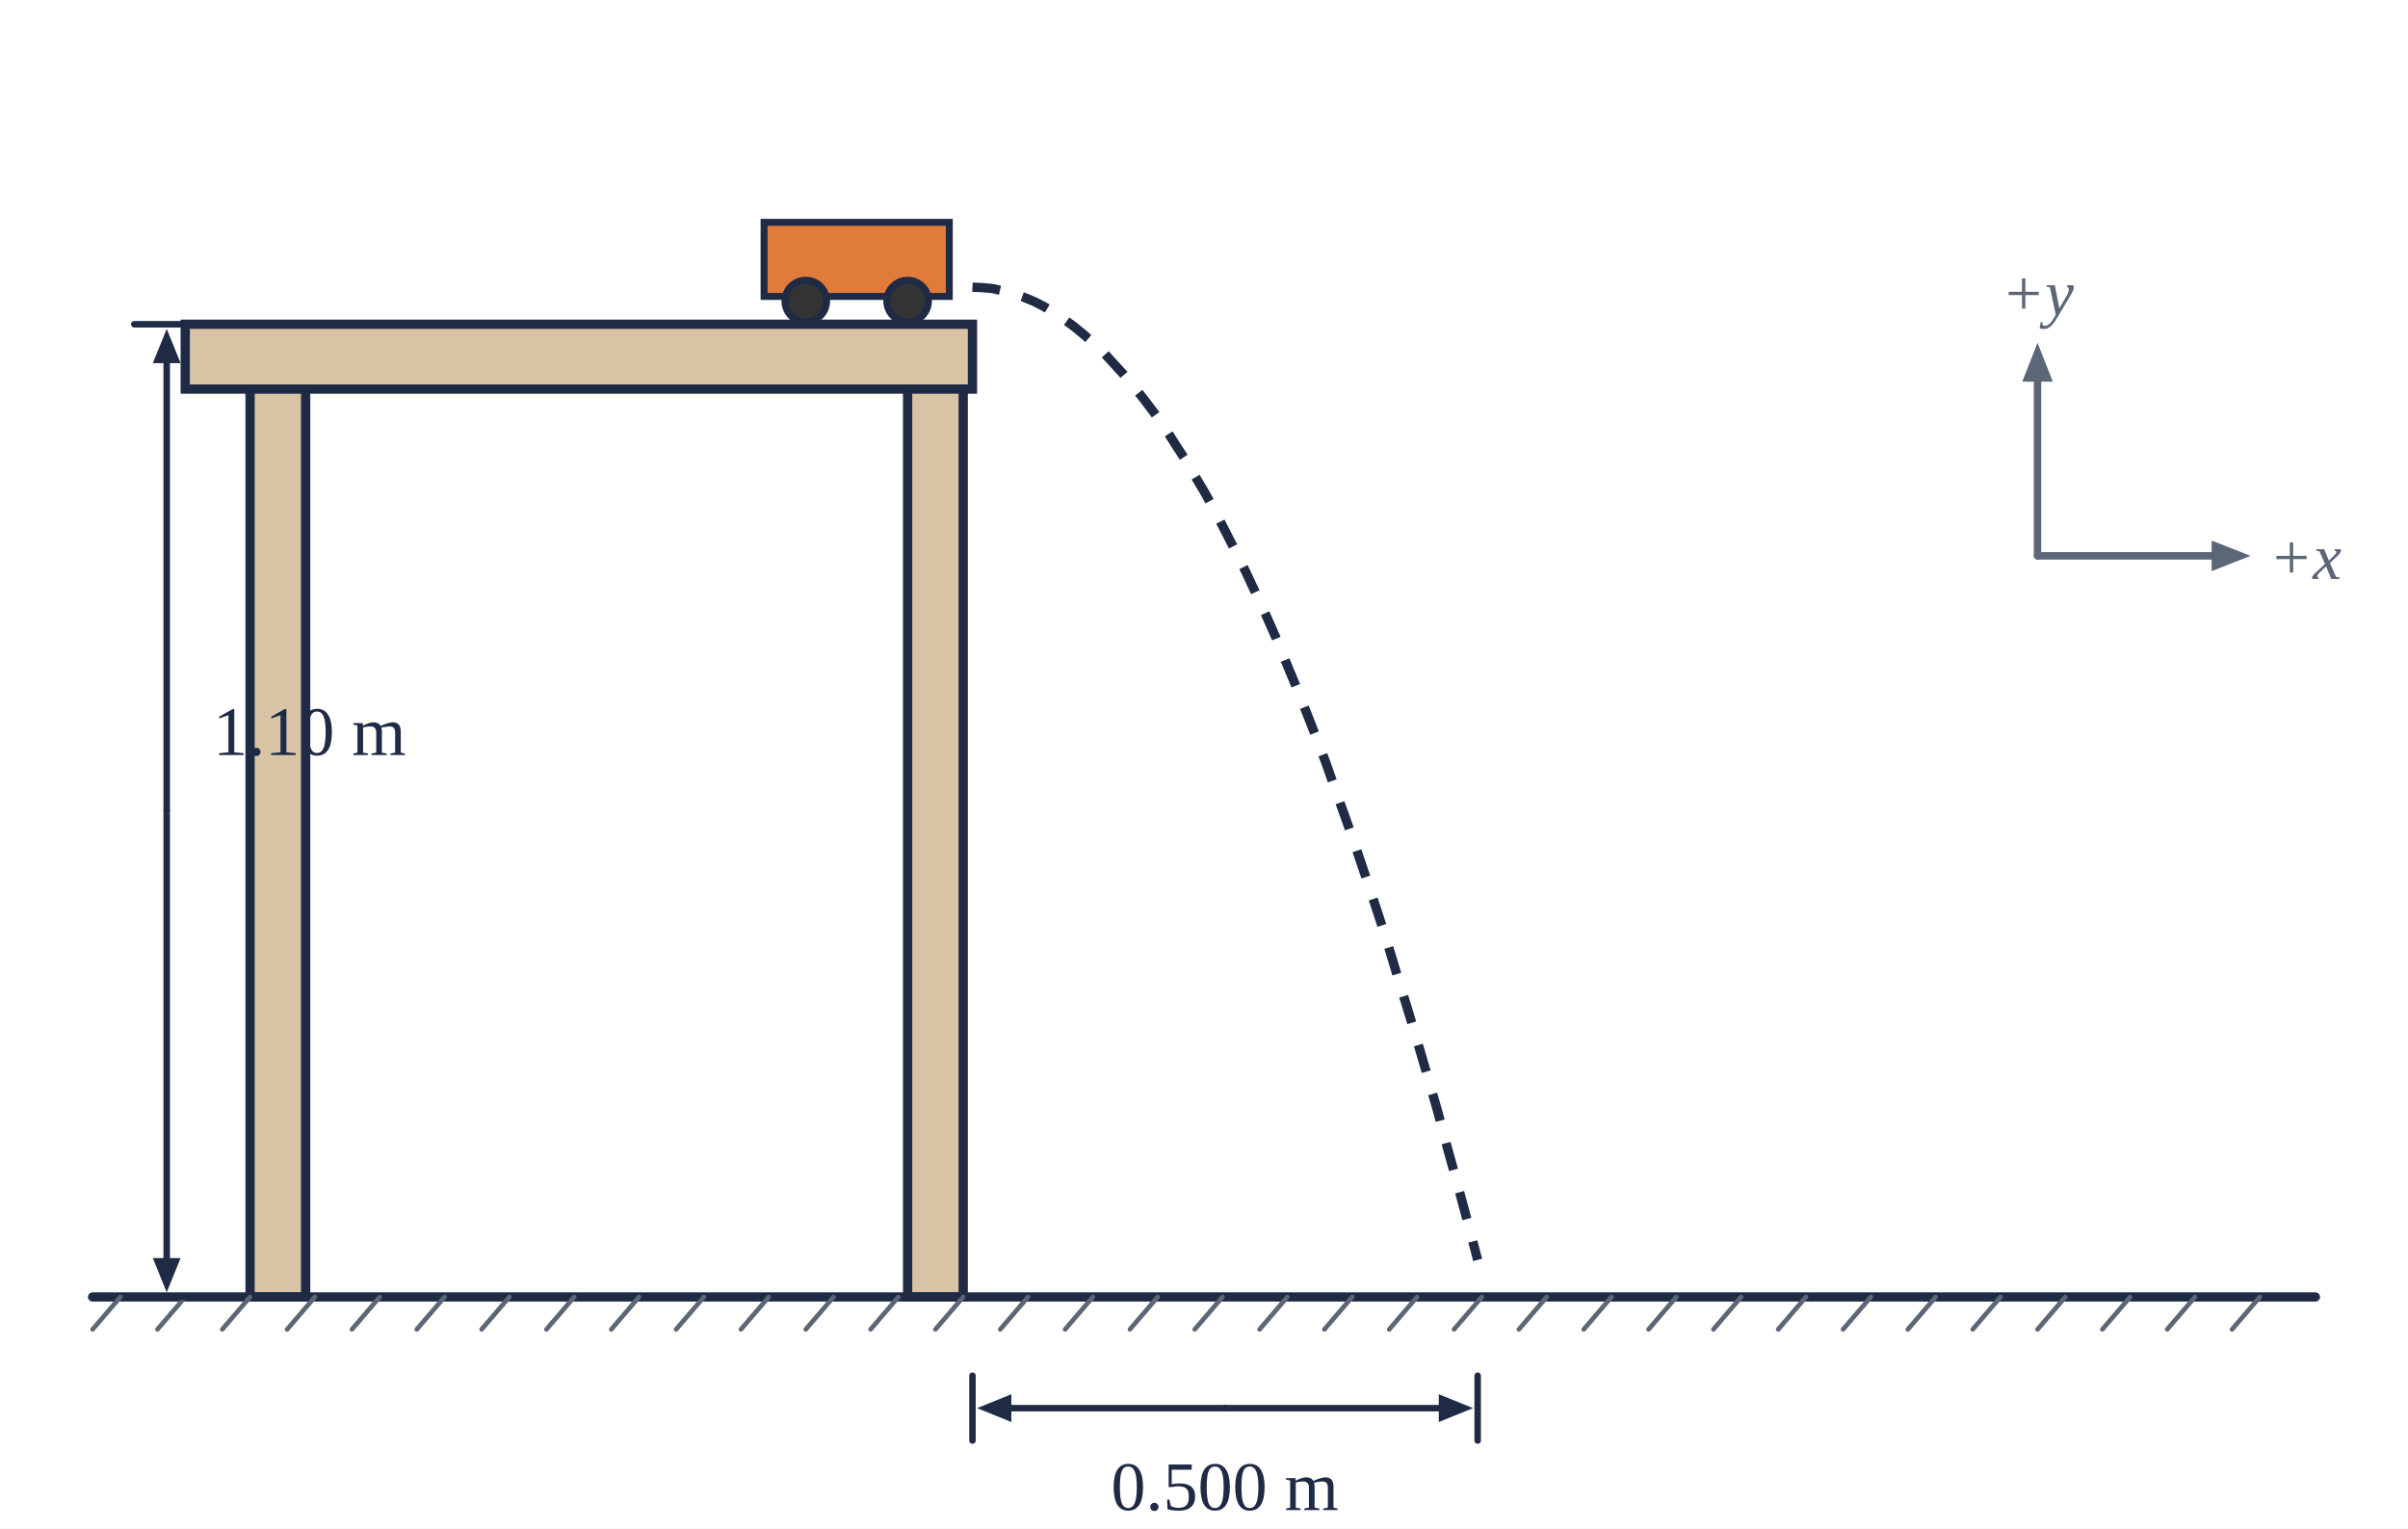
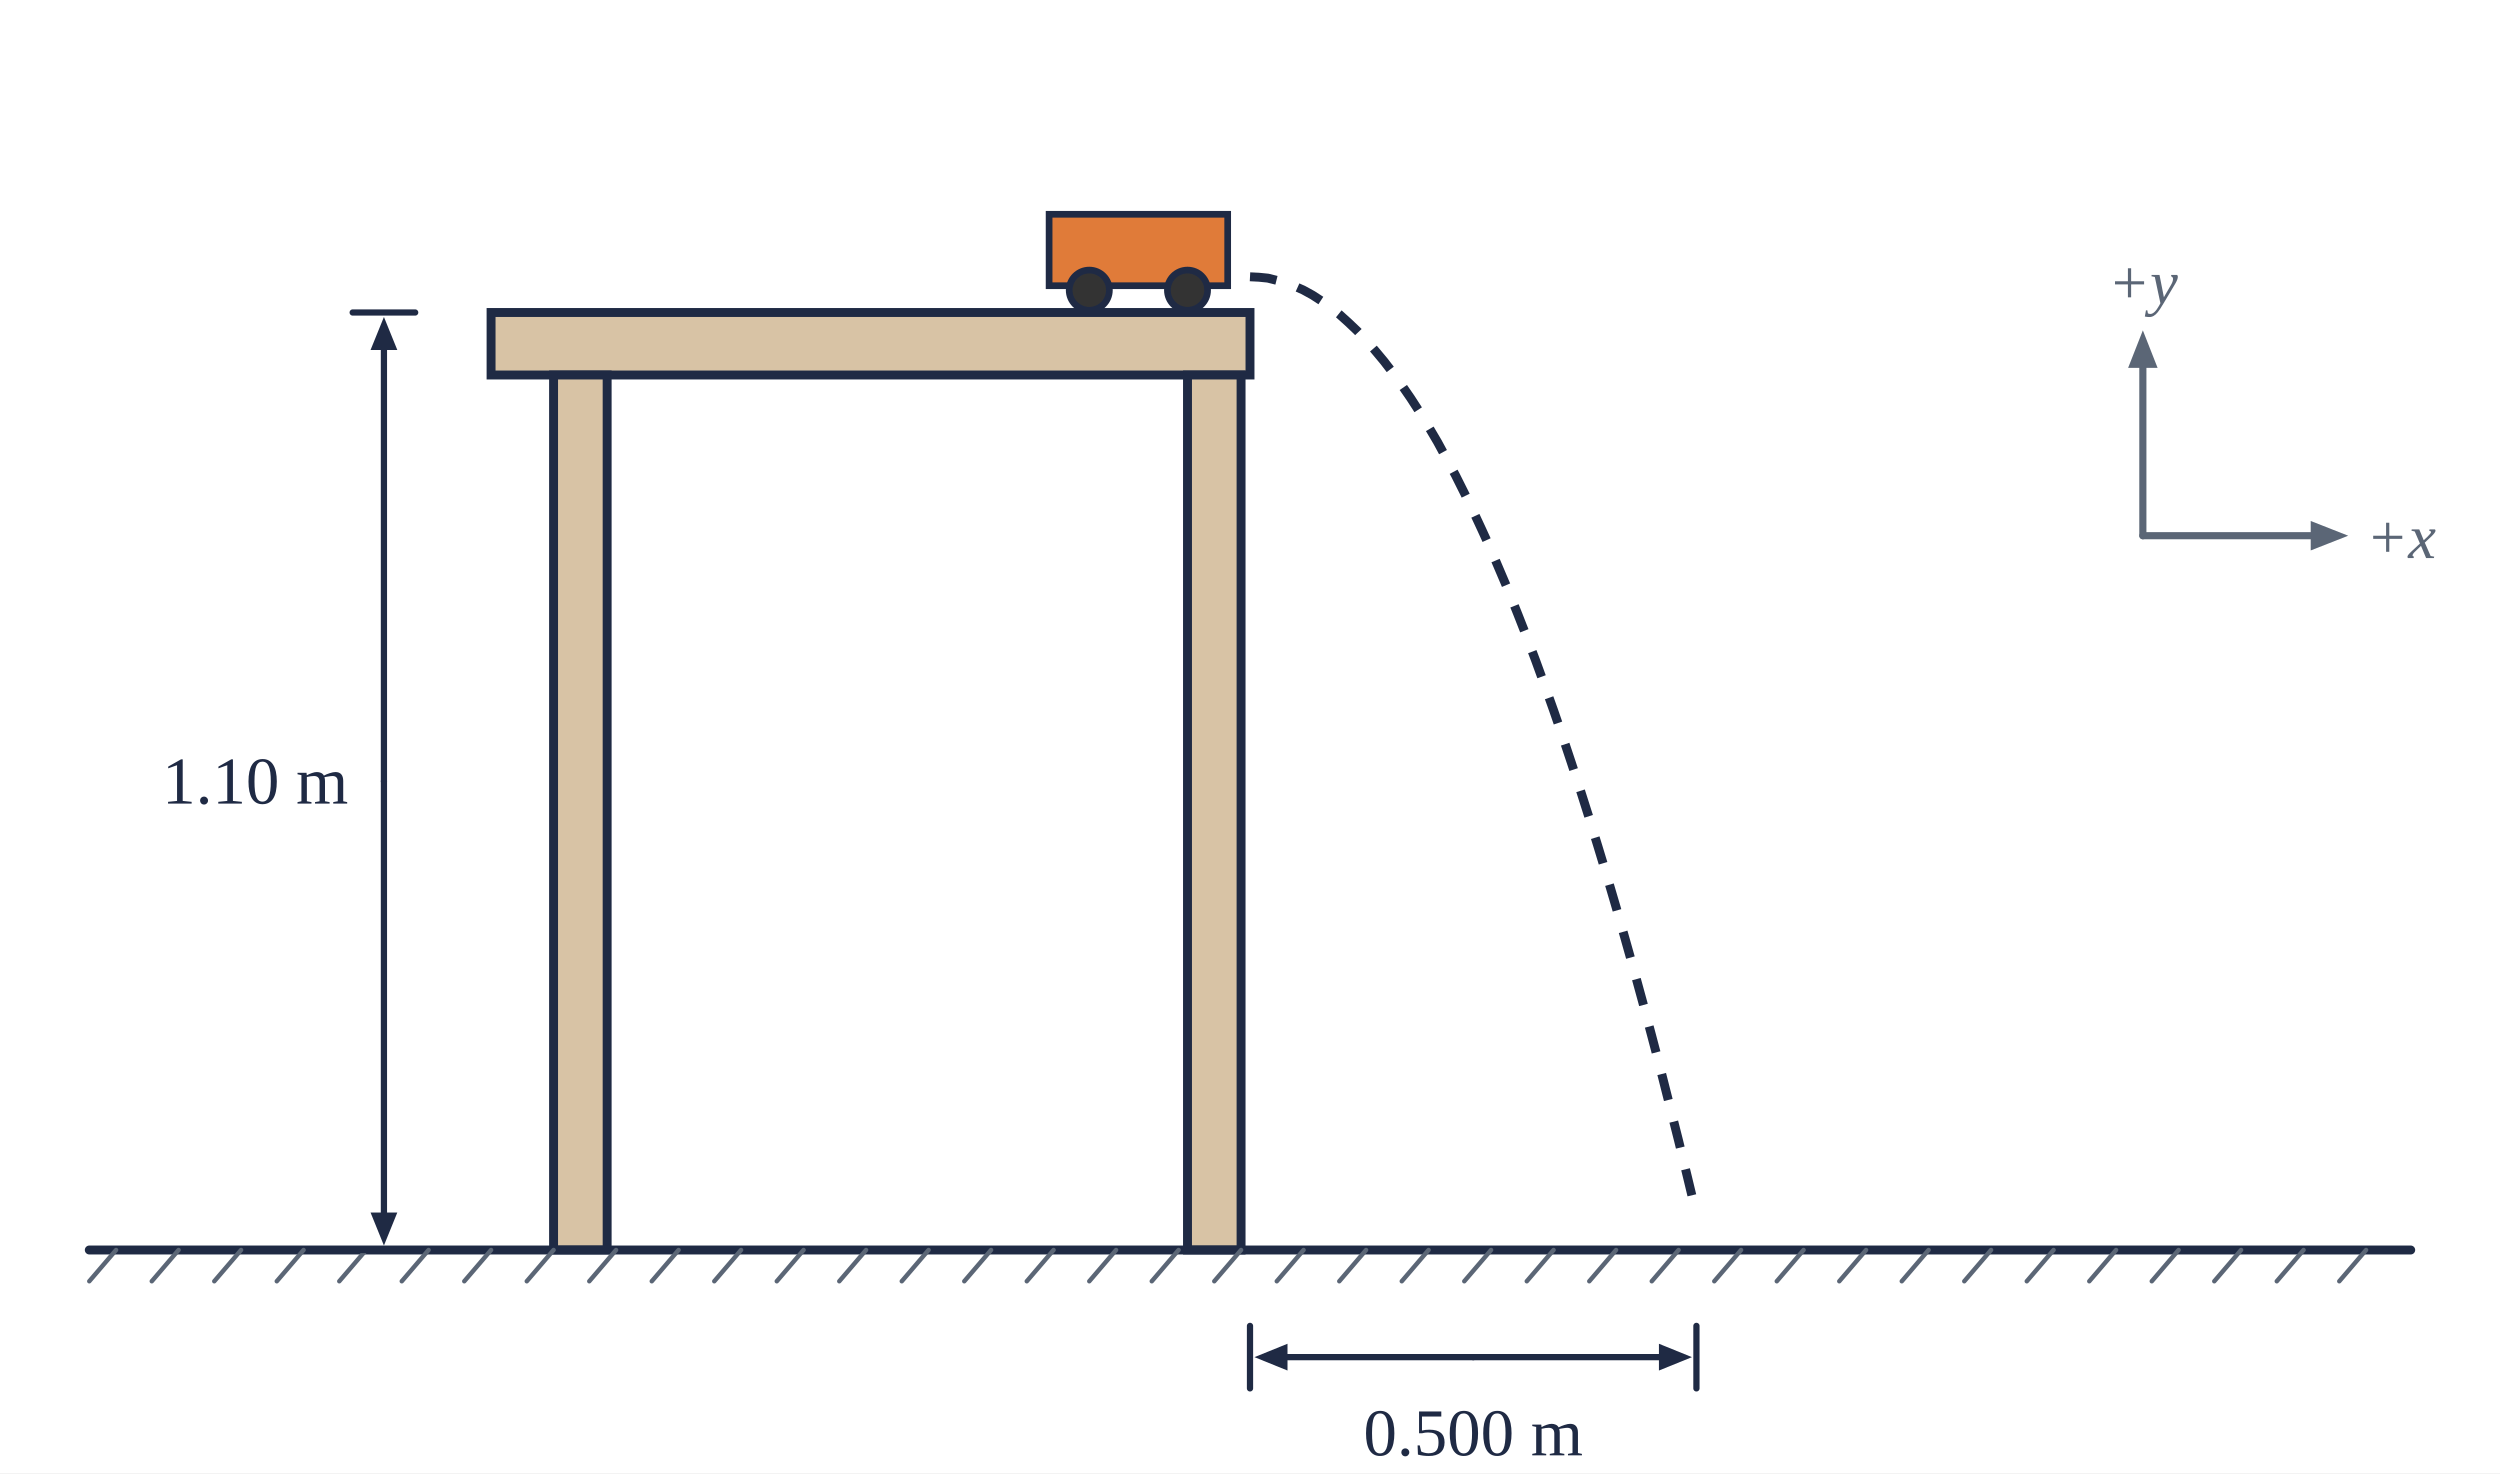
- <svg xmlns="http://www.w3.org/2000/svg" viewBox="0 0 520 330" width="520" height="330">
-   <rect width="520" height="330" fill="#fff" />
-   <rect x="40.0" y="70.0" width="170" height="14" fill="#d8c3a5" stroke="#1f2a44" stroke-width="2" />
-   <rect x="196.0" y="84.0" width="12" height="196" fill="#d8c3a5" stroke="#1f2a44" stroke-width="2" />
-   <rect x="54.0" y="84.0" width="12" height="196" fill="#d8c3a5" stroke="#1f2a44" stroke-width="2" />
-   <line x1="20.0" y1="280.0" x2="500.0" y2="280.0" stroke="#1f2a44" stroke-width="2" stroke-linecap="round" />
+ <svg xmlns="http://www.w3.org/2000/svg" viewBox="0 0 560 330" width="560" height="330">
+   <rect width="560" height="330" fill="#fff" />
+   <rect x="110.0" y="70.0" width="170" height="14" fill="#d8c3a5" stroke="#1f2a44" stroke-width="2" />
+   <rect x="124.0" y="84.0" width="12" height="196" fill="#d8c3a5" stroke="#1f2a44" stroke-width="2" />
+   <rect x="266.0" y="84.0" width="12" height="196" fill="#d8c3a5" stroke="#1f2a44" stroke-width="2" />
+   <line x1="20.0" y1="280.0" x2="540.0" y2="280.0" stroke="#1f2a44" stroke-width="2" stroke-linecap="round" />
  <line x1="26.0" y1="280.0" x2="20.0" y2="287.0" stroke="#5b6676" stroke-width="1" stroke-linecap="round" />
  <line x1="40.0" y1="280.0" x2="34.0" y2="287.0" stroke="#5b6676" stroke-width="1" stroke-linecap="round" />
  <line x1="54.0" y1="280.0" x2="48.0" y2="287.0" stroke="#5b6676" stroke-width="1" stroke-linecap="round" />
  <line x1="68.0" y1="280.0" x2="62.0" y2="287.0" stroke="#5b6676" stroke-width="1" stroke-linecap="round" />
  <line x1="82.0" y1="280.0" x2="76.0" y2="287.0" stroke="#5b6676" stroke-width="1" stroke-linecap="round" />
  <line x1="96.0" y1="280.0" x2="90.0" y2="287.0" stroke="#5b6676" stroke-width="1" stroke-linecap="round" />
  <line x1="110.0" y1="280.0" x2="104.0" y2="287.0" stroke="#5b6676" stroke-width="1" stroke-linecap="round" />
  <line x1="124.0" y1="280.0" x2="118.0" y2="287.0" stroke="#5b6676" stroke-width="1" stroke-linecap="round" />
  <line x1="138.0" y1="280.0" x2="132.0" y2="287.0" stroke="#5b6676" stroke-width="1" stroke-linecap="round" />
  <line x1="152.0" y1="280.0" x2="146.0" y2="287.0" stroke="#5b6676" stroke-width="1" stroke-linecap="round" />
  <line x1="166.0" y1="280.0" x2="160.0" y2="287.0" stroke="#5b6676" stroke-width="1" stroke-linecap="round" />
  <line x1="180.0" y1="280.0" x2="174.0" y2="287.0" stroke="#5b6676" stroke-width="1" stroke-linecap="round" />
  <line x1="194.0" y1="280.0" x2="188.0" y2="287.0" stroke="#5b6676" stroke-width="1" stroke-linecap="round" />
  <line x1="208.0" y1="280.0" x2="202.0" y2="287.0" stroke="#5b6676" stroke-width="1" stroke-linecap="round" />
  <line x1="222.0" y1="280.0" x2="216.0" y2="287.0" stroke="#5b6676" stroke-width="1" stroke-linecap="round" />
  <line x1="236.0" y1="280.0" x2="230.0" y2="287.0" stroke="#5b6676" stroke-width="1" stroke-linecap="round" />
  <line x1="250.0" y1="280.0" x2="244.0" y2="287.0" stroke="#5b6676" stroke-width="1" stroke-linecap="round" />
  <line x1="264.0" y1="280.0" x2="258.0" y2="287.0" stroke="#5b6676" stroke-width="1" stroke-linecap="round" />
  <line x1="278.0" y1="280.0" x2="272.0" y2="287.0" stroke="#5b6676" stroke-width="1" stroke-linecap="round" />
  <line x1="292.0" y1="280.0" x2="286.0" y2="287.0" stroke="#5b6676" stroke-width="1" stroke-linecap="round" />
  <line x1="306.0" y1="280.0" x2="300.0" y2="287.0" stroke="#5b6676" stroke-width="1" stroke-linecap="round" />
  <line x1="320.0" y1="280.0" x2="314.0" y2="287.0" stroke="#5b6676" stroke-width="1" stroke-linecap="round" />
  <line x1="334.0" y1="280.0" x2="328.0" y2="287.0" stroke="#5b6676" stroke-width="1" stroke-linecap="round" />
  <line x1="348.0" y1="280.0" x2="342.0" y2="287.0" stroke="#5b6676" stroke-width="1" stroke-linecap="round" />
  <line x1="362.0" y1="280.0" x2="356.0" y2="287.0" stroke="#5b6676" stroke-width="1" stroke-linecap="round" />
  <line x1="376.0" y1="280.0" x2="370.0" y2="287.0" stroke="#5b6676" stroke-width="1" stroke-linecap="round" />
  <line x1="390.0" y1="280.0" x2="384.0" y2="287.0" stroke="#5b6676" stroke-width="1" stroke-linecap="round" />
  <line x1="404.0" y1="280.0" x2="398.0" y2="287.0" stroke="#5b6676" stroke-width="1" stroke-linecap="round" />
  <line x1="418.0" y1="280.0" x2="412.0" y2="287.0" stroke="#5b6676" stroke-width="1" stroke-linecap="round" />
  <line x1="432.0" y1="280.0" x2="426.0" y2="287.0" stroke="#5b6676" stroke-width="1" stroke-linecap="round" />
  <line x1="446.0" y1="280.0" x2="440.0" y2="287.0" stroke="#5b6676" stroke-width="1" stroke-linecap="round" />
  <line x1="460.0" y1="280.0" x2="454.0" y2="287.0" stroke="#5b6676" stroke-width="1" stroke-linecap="round" />
  <line x1="474.0" y1="280.0" x2="468.0" y2="287.0" stroke="#5b6676" stroke-width="1" stroke-linecap="round" />
  <line x1="488.0" y1="280.0" x2="482.0" y2="287.0" stroke="#5b6676" stroke-width="1" stroke-linecap="round" />
-   <polyline points="210.0,62.0 212.2,62.1 214.4,62.3 216.5,62.8 218.7,63.3 220.9,64.1 223.1,65.0 225.3,66.1 227.5,67.4 229.6,68.8 231.8,70.4 234.0,72.2 236.2,74.1 238.4,76.2 240.5,78.5 242.7,80.9 244.9,83.5 247.1,86.3 249.3,89.2 251.5,92.3 253.6,95.6 255.8,99.0 258.0,102.7 260.2,106.4 262.4,110.4 264.5,114.5 266.7,118.8 268.9,123.2 271.1,127.9 273.3,132.6 275.5,137.6 277.6,142.7 279.8,148.0 282.0,153.5 284.2,159.1 286.4,164.9 288.5,170.9 290.7,177.0 292.9,183.3 295.1,189.8 297.3,196.4 299.5,203.2 301.6,210.2 303.8,217.3 306.0,224.6 308.2,232.1 310.4,239.7 312.5,247.6 314.7,255.5 316.9,263.7 319.1,272.0" fill="none" stroke="#1f2a44" stroke-width="2" stroke-dasharray="6 5" stroke-linejoin="round" />
-   <rect x="165.0" y="48.0" width="40" height="16" fill="#e07b39" stroke="#1f2a44" stroke-width="1.5" />
-   <circle cx="174.0" cy="65.0" r="4.5" fill="#333" stroke="#1f2a44" stroke-width="1.5" />
-   <circle cx="196.0" cy="65.0" r="4.5" fill="#333" stroke="#1f2a44" stroke-width="1.5" />
-   <line x1="36.0" y1="175.0" x2="36.0" y2="75.8" stroke="#1f2a44" stroke-width="1.4" stroke-linecap="round" />
-   <polygon points="36.0,71.0 39.0,78.4 33.0,78.4" fill="#1f2a44" />
-   <line x1="36.0" y1="175.0" x2="36.0" y2="274.2" stroke="#1f2a44" stroke-width="1.4" stroke-linecap="round" />
-   <polygon points="36.0,279.0 33.0,271.6 39.0,271.6" fill="#1f2a44" />
-   <line x1="29.0" y1="70.0" x2="43.0" y2="70.0" stroke="#1f2a44" stroke-width="1.4" stroke-linecap="round" />
-   <line x1="29.0" y1="280.0" x2="43.0" y2="280.0" stroke="#1f2a44" stroke-width="1.4" stroke-linecap="round" />
-   <text x="46.0" y="180.0" text-anchor="start" font-size="15" fill="#1f2a44" font-weight="normal" font-family="'Times New Roman',Times,serif" />
-   <text x="46.0" y="163.0" text-anchor="start" font-size="15" fill="#1f2a44" font-weight="normal" font-family="'Times New Roman',Times,serif">1.10 m</text>
-   <line x1="264.5" y1="304.0" x2="215.8" y2="304.0" stroke="#1f2a44" stroke-width="1.4" stroke-linecap="round" />
-   <polygon points="211.0,304.0 218.4,301.0 218.4,307.0" fill="#1f2a44" />
-   <line x1="264.5" y1="304.0" x2="313.3" y2="304.0" stroke="#1f2a44" stroke-width="1.4" stroke-linecap="round" />
-   <polygon points="318.1,304.0 310.7,307.0 310.7,301.0" fill="#1f2a44" />
-   <line x1="210.0" y1="297.0" x2="210.0" y2="311.0" stroke="#1f2a44" stroke-width="1.4" stroke-linecap="round" />
-   <line x1="319.1" y1="297.0" x2="319.1" y2="311.0" stroke="#1f2a44" stroke-width="1.4" stroke-linecap="round" />
-   <text x="264.5" y="326.0" text-anchor="middle" font-size="15" fill="#1f2a44" font-weight="normal" font-family="'Times New Roman',Times,serif">0.500 m</text>
-   <line x1="440.0" y1="120.0" x2="480.6" y2="120.0" stroke="#5b6676" stroke-width="1.6" stroke-linecap="round" />
-   <polygon points="486.0,120.0 477.6,123.3 477.6,116.7" fill="#5b6676" />
-   <line x1="440.0" y1="120.0" x2="440.0" y2="79.4" stroke="#5b6676" stroke-width="1.6" stroke-linecap="round" />
-   <polygon points="440.0,74.0 443.3,82.4 436.7,82.4" fill="#5b6676" />
-   <text x="490.0" y="125.0" text-anchor="start" font-size="14" fill="#5b6676" font-weight="normal" font-style="italic" font-family="'Times New Roman',Times,serif">+x</text>
-   <text x="440.0" y="68.0" text-anchor="middle" font-size="14" fill="#5b6676" font-weight="normal" font-style="italic" font-family="'Times New Roman',Times,serif">+y</text>
+   <line x1="502.0" y1="280.0" x2="496.0" y2="287.0" stroke="#5b6676" stroke-width="1" stroke-linecap="round" />
+   <line x1="516.0" y1="280.0" x2="510.0" y2="287.0" stroke="#5b6676" stroke-width="1" stroke-linecap="round" />
+   <line x1="530.0" y1="280.0" x2="524.0" y2="287.0" stroke="#5b6676" stroke-width="1" stroke-linecap="round" />
+   <polyline points="280.0,62.0 282.0,62.1 284.0,62.3 286.0,62.8 288.0,63.3 290.0,64.1 292.0,65.0 294.0,66.1 296.0,67.4 298.0,68.8 300.0,70.4 302.0,72.2 304.0,74.1 306.0,76.2 308.0,78.5 310.0,80.9 312.0,83.5 314.0,86.3 316.0,89.2 318.0,92.3 320.0,95.6 322.0,99.0 324.0,102.7 326.0,106.4 328.0,110.4 330.0,114.5 332.0,118.8 334.0,123.2 336.0,127.9 338.0,132.6 340.0,137.6 342.0,142.7 344.0,148.0 346.0,153.5 348.0,159.1 350.0,164.9 352.0,170.9 354.0,177.0 356.0,183.3 358.0,189.8 360.0,196.4 362.0,203.2 364.0,210.2 366.0,217.3 368.0,224.6 370.0,232.1 372.0,239.7 374.0,247.6 376.0,255.5 378.0,263.7 380.0,272.0" fill="none" stroke="#1f2a44" stroke-width="2" stroke-dasharray="6 5" stroke-linejoin="round" />
+   <rect x="235.0" y="48.0" width="40" height="16" fill="#e07b39" stroke="#1f2a44" stroke-width="1.5" />
+   <circle cx="244.0" cy="65.0" r="4.5" fill="#333" stroke="#1f2a44" stroke-width="1.5" />
+   <circle cx="266.0" cy="65.0" r="4.5" fill="#333" stroke="#1f2a44" stroke-width="1.5" />
+   <line x1="86.0" y1="175.0" x2="86.0" y2="75.8" stroke="#1f2a44" stroke-width="1.4" stroke-linecap="round" />
+   <polygon points="86.0,71.0 89.0,78.4 83.0,78.4" fill="#1f2a44" />
+   <line x1="86.0" y1="175.0" x2="86.0" y2="274.2" stroke="#1f2a44" stroke-width="1.4" stroke-linecap="round" />
+   <polygon points="86.0,279.0 83.0,271.6 89.0,271.6" fill="#1f2a44" />
+   <line x1="79.0" y1="70.0" x2="93.0" y2="70.0" stroke="#1f2a44" stroke-width="1.4" stroke-linecap="round" />
+   <line x1="79.0" y1="280.0" x2="93.0" y2="280.0" stroke="#1f2a44" stroke-width="1.4" stroke-linecap="round" />
+   <text x="76.0" y="180.0" text-anchor="end" font-size="15" fill="#1f2a44" font-weight="normal" font-family="'Times New Roman',Times,serif" />
+   <text x="78.0" y="180.0" text-anchor="end" font-size="15" fill="#1f2a44" font-weight="normal" font-family="'Times New Roman',Times,serif">1.10 m</text>
+   <line x1="330.0" y1="304.0" x2="285.8" y2="304.0" stroke="#1f2a44" stroke-width="1.4" stroke-linecap="round" />
+   <polygon points="281.0,304.0 288.4,301.0 288.4,307.0" fill="#1f2a44" />
+   <line x1="330.0" y1="304.0" x2="374.2" y2="304.0" stroke="#1f2a44" stroke-width="1.4" stroke-linecap="round" />
+   <polygon points="379.0,304.0 371.6,307.0 371.6,301.0" fill="#1f2a44" />
+   <line x1="280.0" y1="297.0" x2="280.0" y2="311.0" stroke="#1f2a44" stroke-width="1.4" stroke-linecap="round" />
+   <line x1="380.0" y1="297.0" x2="380.0" y2="311.0" stroke="#1f2a44" stroke-width="1.4" stroke-linecap="round" />
+   <text x="330.0" y="326.0" text-anchor="middle" font-size="15" fill="#1f2a44" font-weight="normal" font-family="'Times New Roman',Times,serif">0.500 m</text>
+   <line x1="480.0" y1="120.0" x2="520.6" y2="120.0" stroke="#5b6676" stroke-width="1.6" stroke-linecap="round" />
+   <polygon points="526.0,120.0 517.6,123.3 517.6,116.7" fill="#5b6676" />
+   <line x1="480.0" y1="120.0" x2="480.0" y2="79.4" stroke="#5b6676" stroke-width="1.6" stroke-linecap="round" />
+   <polygon points="480.0,74.0 483.3,82.4 476.7,82.4" fill="#5b6676" />
+   <text x="530.0" y="125.0" text-anchor="start" font-size="14" fill="#5b6676" font-weight="normal" font-style="italic" font-family="'Times New Roman',Times,serif">+x</text>
+   <text x="480.0" y="68.0" text-anchor="middle" font-size="14" fill="#5b6676" font-weight="normal" font-style="italic" font-family="'Times New Roman',Times,serif">+y</text>
</svg>
